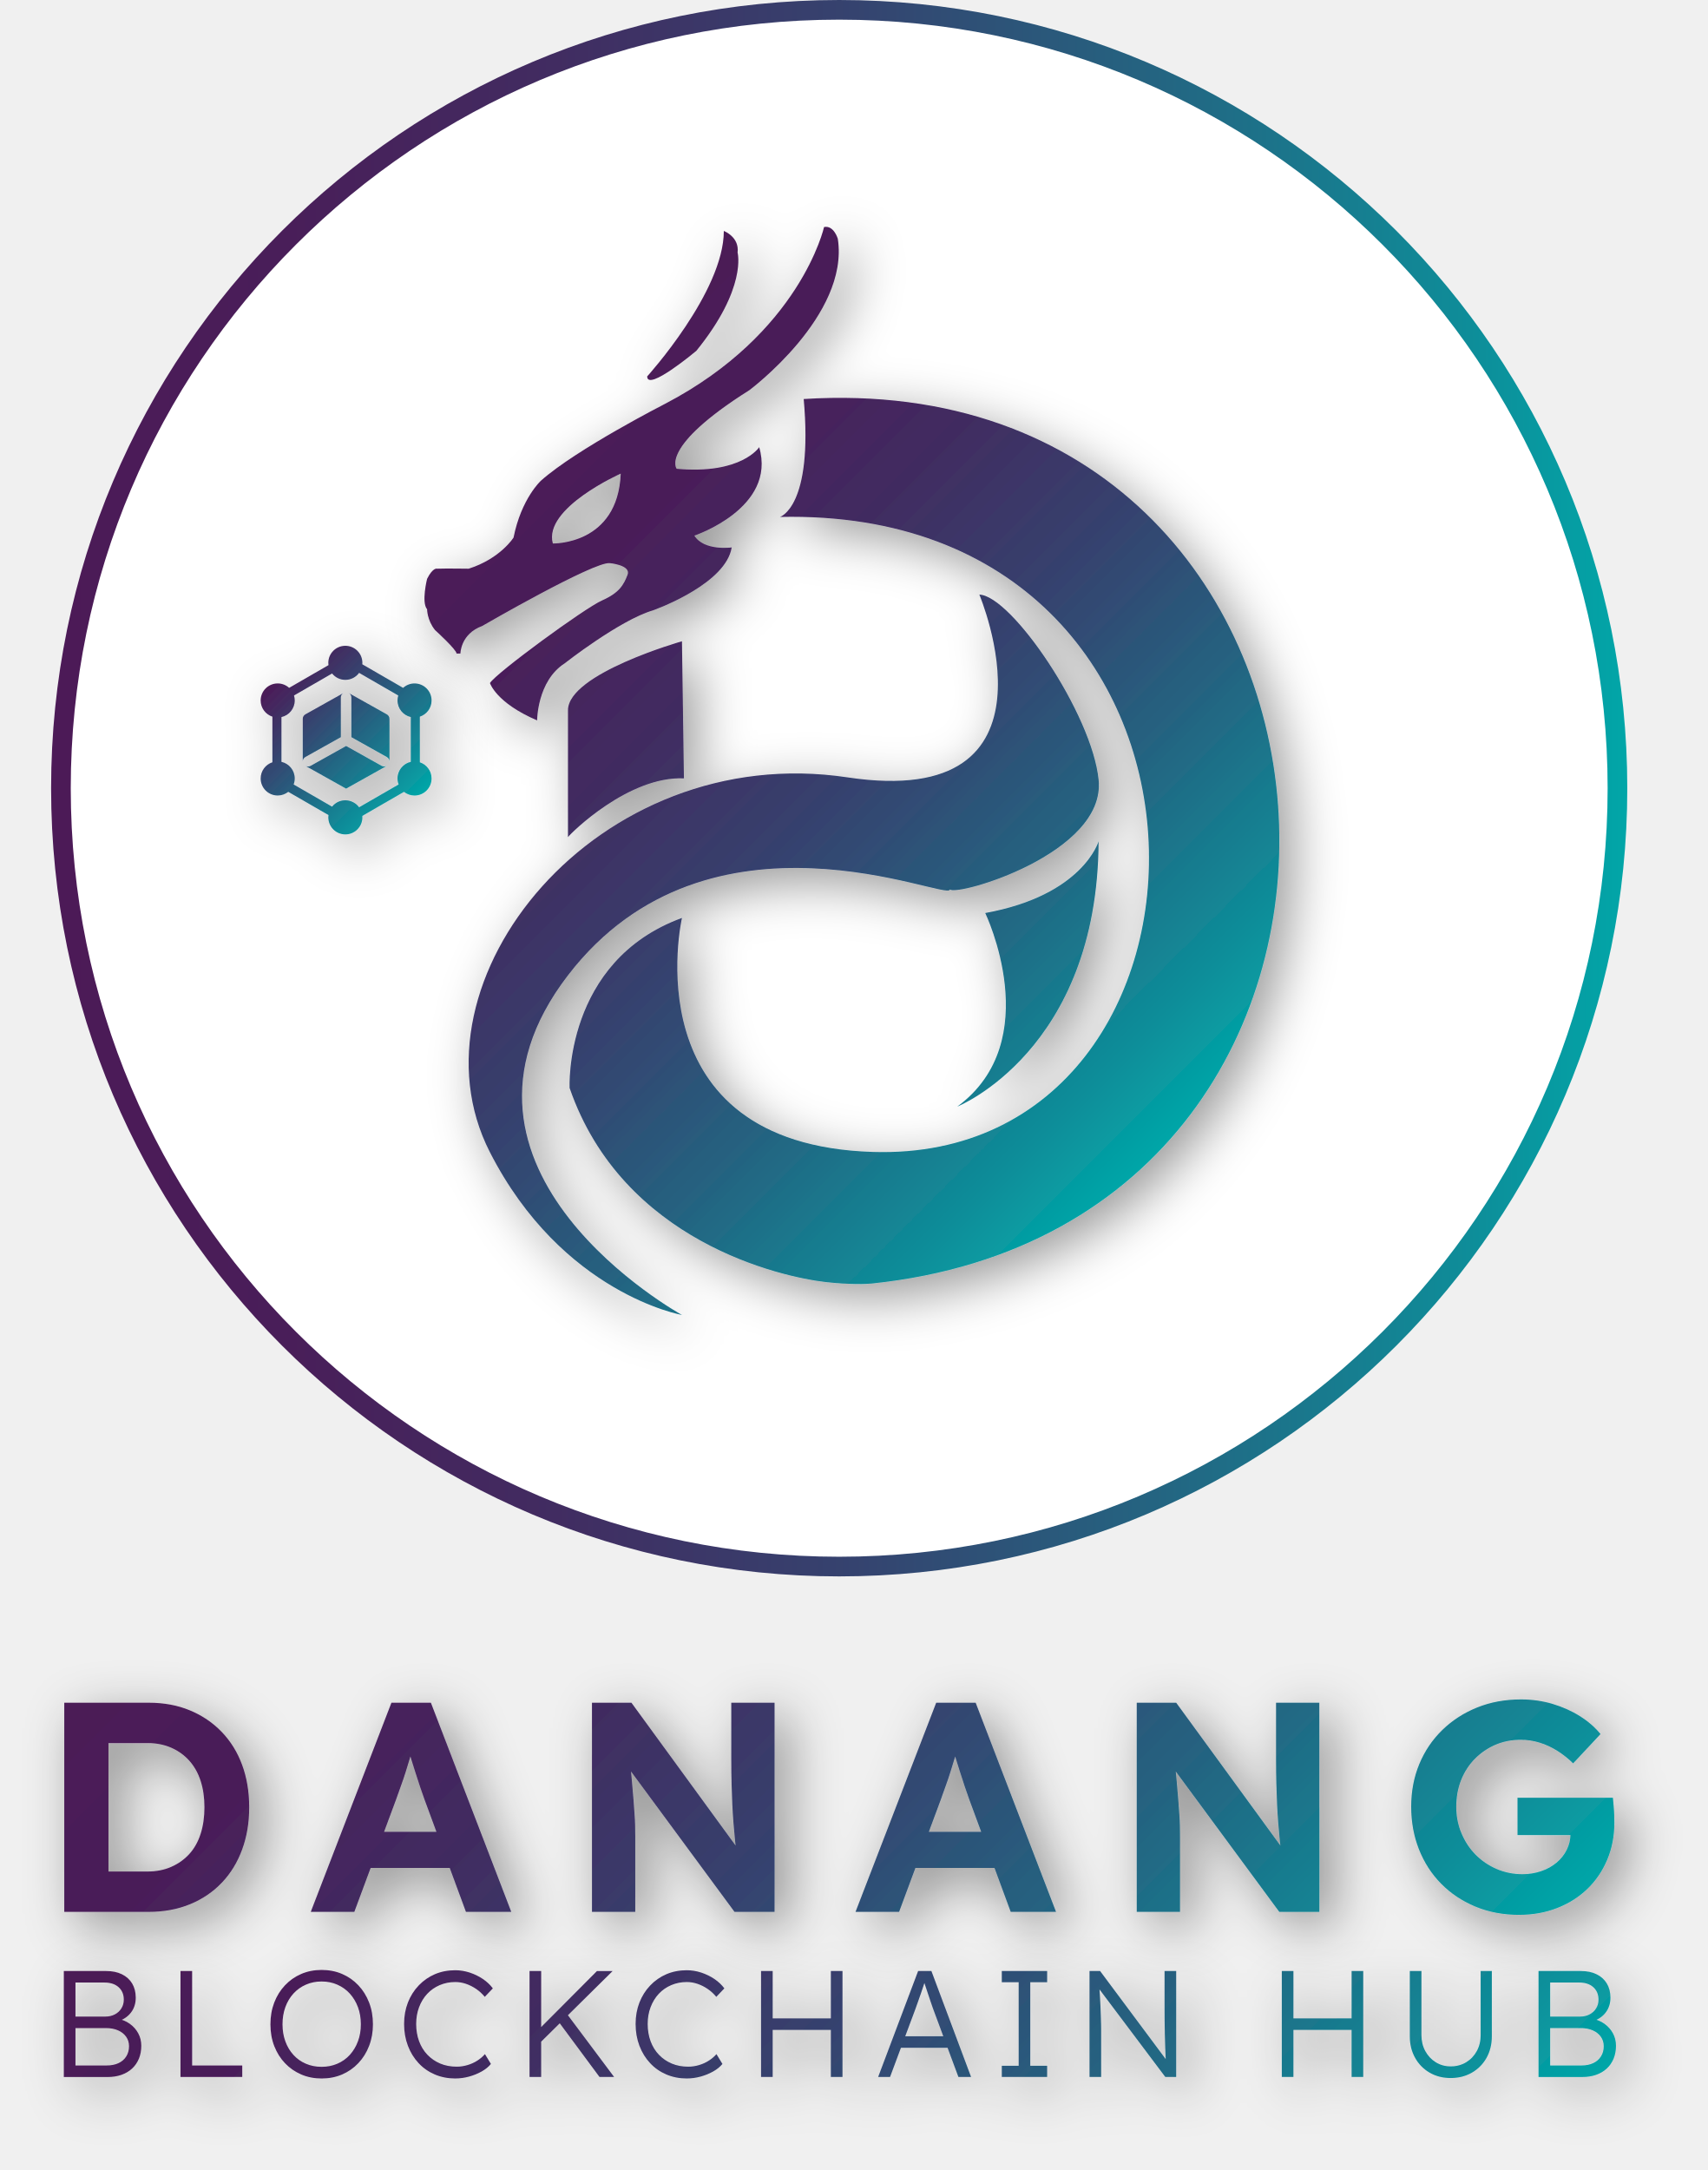
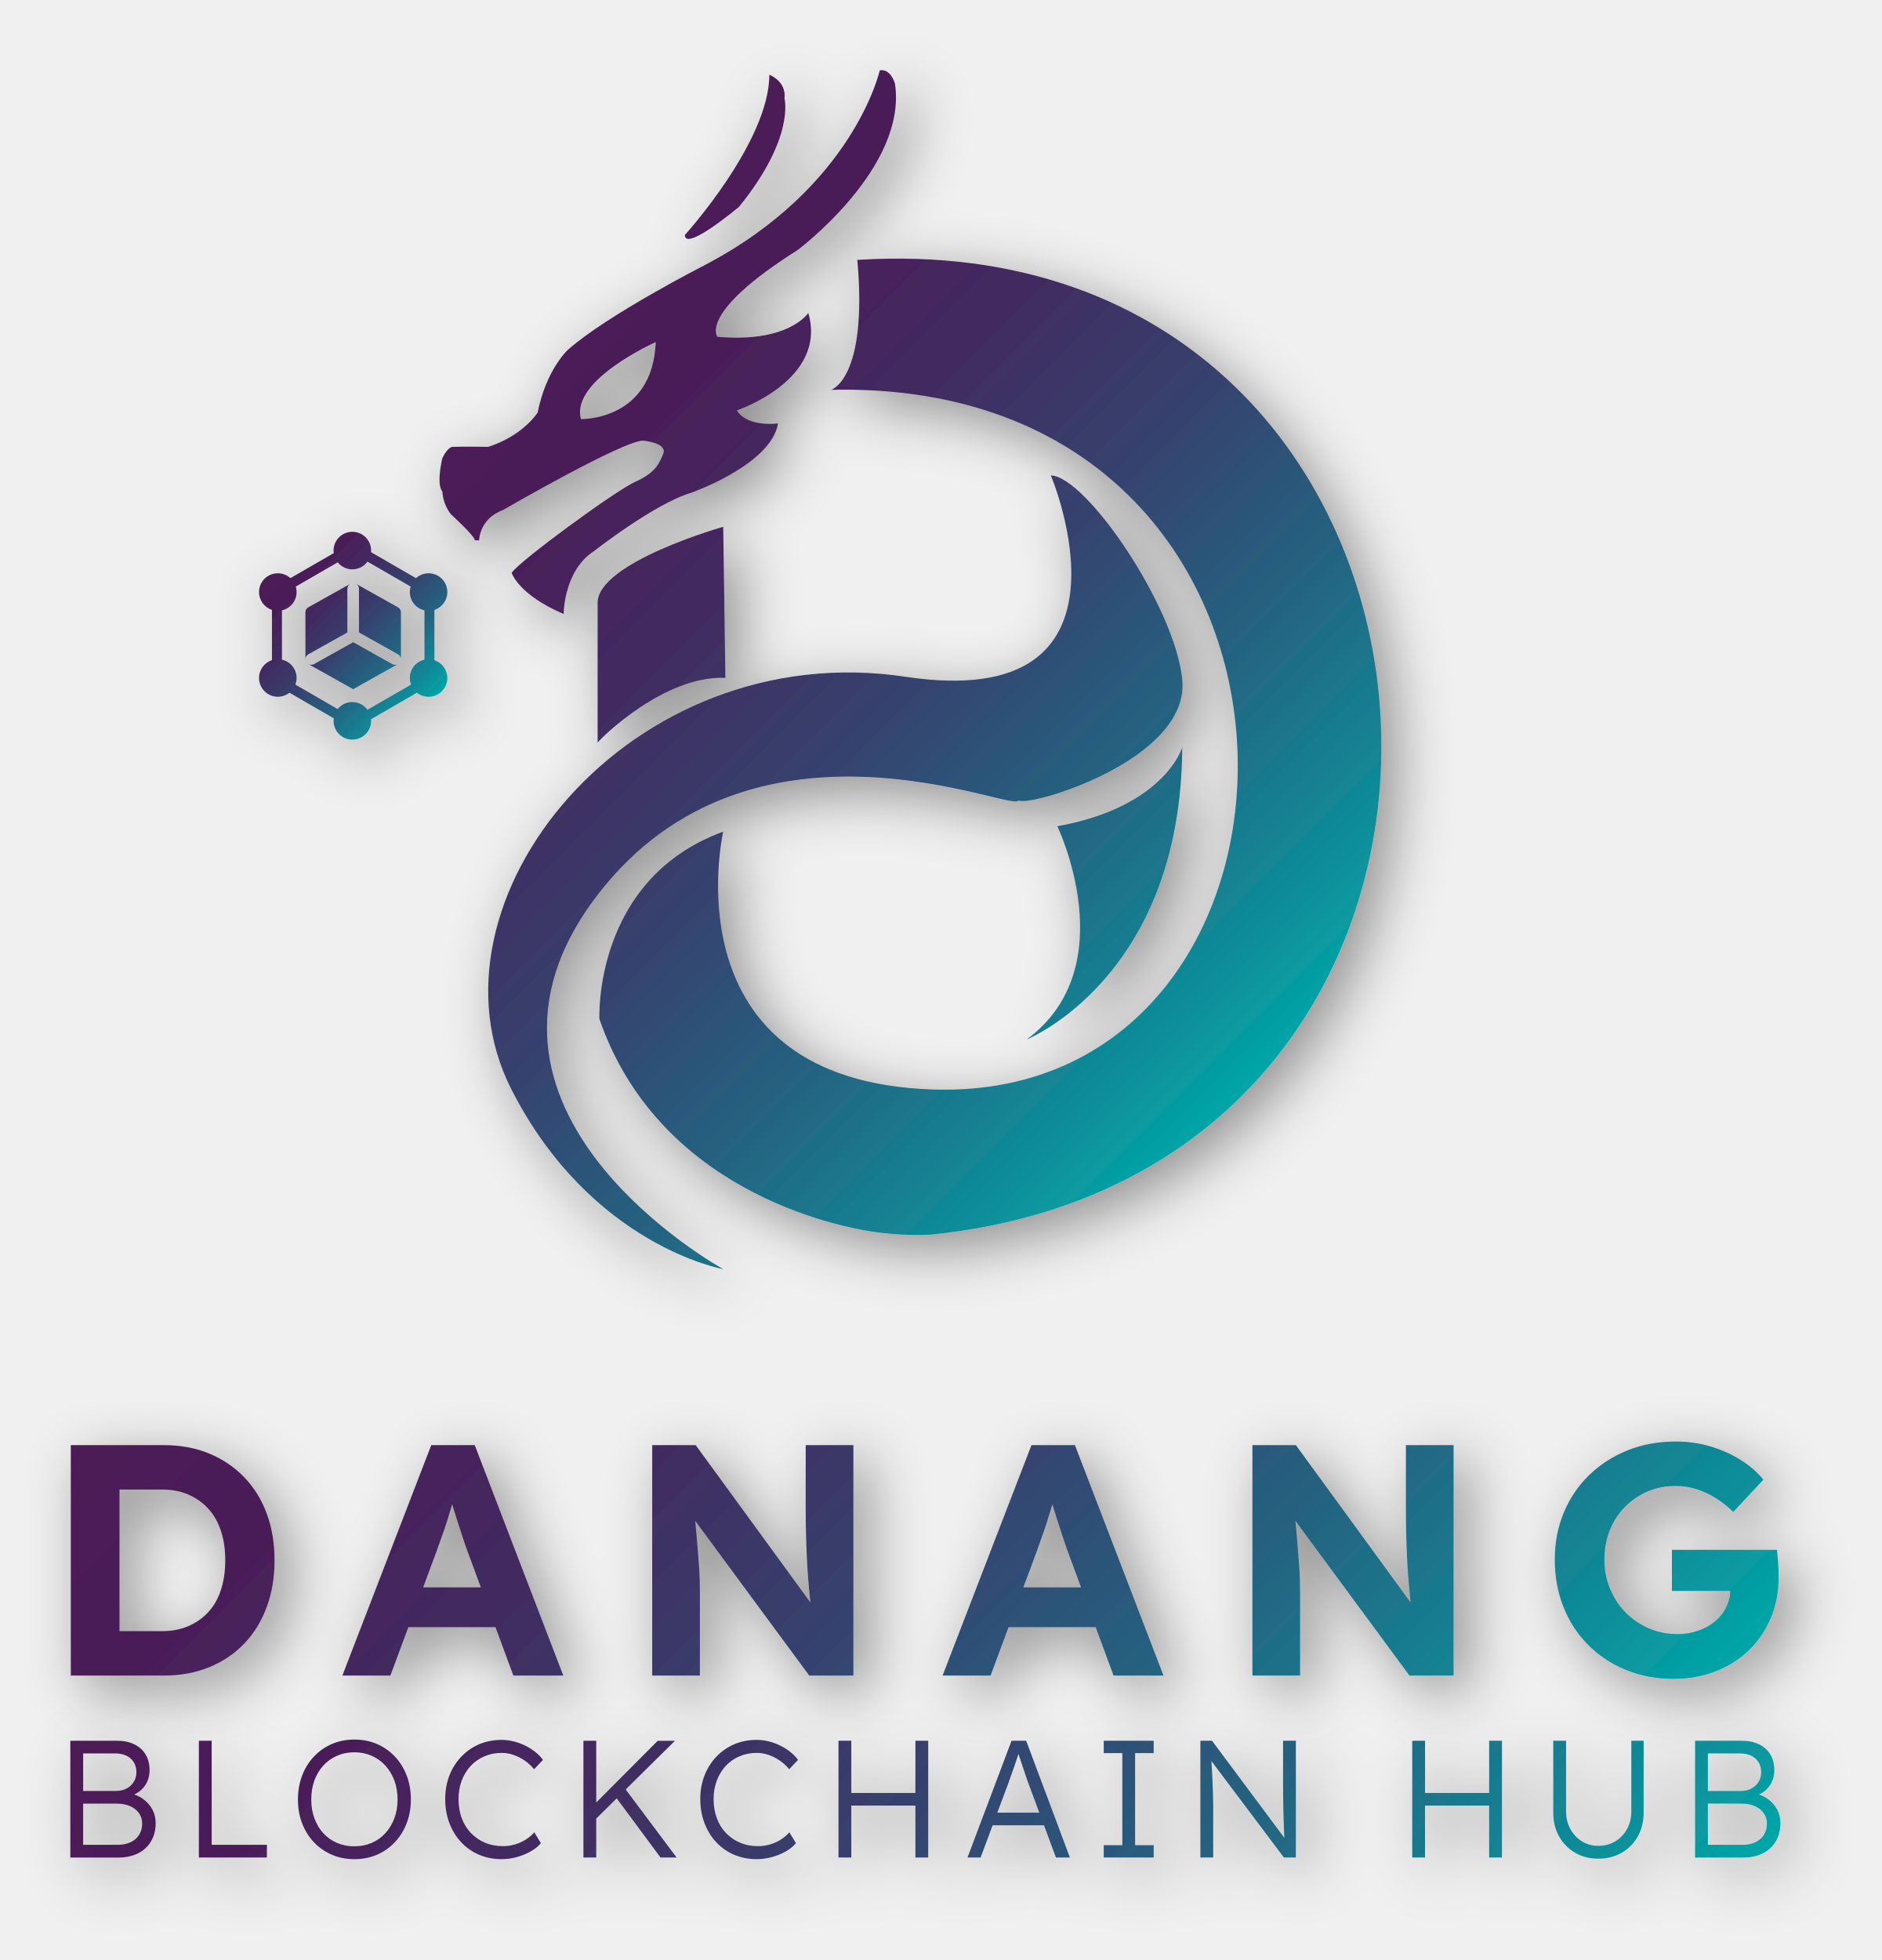
- <svg xmlns="http://www.w3.org/2000/svg" xmlns:xlink="http://www.w3.org/1999/xlink" id="Layer_2" data-name="Layer 2" viewBox="0 0 869 1104">
+ <svg xmlns="http://www.w3.org/2000/svg" xmlns:xlink="http://www.w3.org/1999/xlink" id="Layer_2" data-name="Layer 2" viewBox="0 0 869 905">
  <defs>
    <style>
      .cls-1 {
-         fill: url(#linear-gradient-2);
-         filter: url(#drop-shadow-1);
+         fill: url(#linear-gradient-3);
+         filter: url(#drop-shadow-3);
      }

      .cls-1, .cls-2, .cls-3, .cls-4 {
        stroke-width: 0px;
      }

-       .cls-5 {
-         fill: #fff;
-         stroke: url(#linear-gradient);
-         stroke-miterlimit: 10;
-         stroke-width: 10px;
-       }
- 
      .cls-2 {
-         fill: url(#linear-gradient-5);
-         filter: url(#drop-shadow-4);
+         fill: url(#linear-gradient-2);
+         filter: url(#drop-shadow-2);
      }

      .cls-3 {
-         fill: url(#linear-gradient-4);
-         filter: url(#drop-shadow-3);
+         fill: url(#linear-gradient);
+         filter: url(#drop-shadow-1);
      }

      .cls-4 {
-         fill: url(#linear-gradient-3);
-         filter: url(#drop-shadow-2);
+         fill: url(#linear-gradient-4);
+         filter: url(#drop-shadow-4);
      }
    </style>
-     <linearGradient id="linear-gradient" x1="26" y1="401" x2="828" y2="401" gradientUnits="userSpaceOnUse">
+     <linearGradient id="linear-gradient" x1="129.65" y1="259.75" x2="196.57" y2="326.67" gradientUnits="userSpaceOnUse">
      <stop offset="0" stop-color="#4c1a57" />
      <stop offset=".15" stop-color="#491e59" />
      <stop offset=".32" stop-color="#412c61" />
      <stop offset=".51" stop-color="#35436f" />
      <stop offset=".7" stop-color="#246481" />
      <stop offset=".9" stop-color="#0e8d99" />
-       <stop offset="1" stop-color="#01a6a8" />
-     </linearGradient>
-     <linearGradient id="linear-gradient-2" x1="142.65" y1="342.75" x2="209.57" y2="409.67" gradientUnits="userSpaceOnUse">
-       <stop offset="0" stop-color="#4c1a57" />
      <stop offset="1" stop-color="#01a6a8" />
    </linearGradient>
    <filter id="drop-shadow-1" filterUnits="userSpaceOnUse">
      <feOffset dx="7" dy="7" />
      <feGaussianBlur result="blur" stdDeviation="13" />
      <feFlood flood-color="#000" flood-opacity=".4" />
      <feComposite in2="blur" operator="in" />
      <feComposite in="SourceGraphic" />
    </filter>
-     <linearGradient id="linear-gradient-3" x1="236" y1="249.8" x2="580.84" y2="594.64" xlink:href="#linear-gradient" />
+     <linearGradient id="linear-gradient-2" x1="223" y1="166.8" x2="567.84" y2="511.64" xlink:href="#linear-gradient" />
    <filter id="drop-shadow-2" filterUnits="userSpaceOnUse">
      <feOffset dx="7" dy="7" />
      <feGaussianBlur result="blur-2" stdDeviation="13" />
      <feFlood flood-color="#000" flood-opacity=".4" />
      <feComposite in2="blur-2" operator="in" />
      <feComposite in="SourceGraphic" />
    </filter>
-     <linearGradient id="linear-gradient-4" x1="197.6" y1="701.37" x2="632.47" y2="1136.23" xlink:href="#linear-gradient" />
+     <linearGradient id="linear-gradient-3" x1="197.6" y1="502.37" x2="632.47" y2="937.23" xlink:href="#linear-gradient" />
    <filter id="drop-shadow-3" filterUnits="userSpaceOnUse">
      <feOffset dx="7" dy="7" />
      <feGaussianBlur result="blur-3" stdDeviation="13" />
      <feFlood flood-color="#000" flood-opacity=".4" />
      <feComposite in2="blur-3" operator="in" />
      <feComposite in="SourceGraphic" />
    </filter>
-     <linearGradient id="linear-gradient-5" x1="213.83" y1="821.42" x2="631.18" y2="1238.77" xlink:href="#linear-gradient" />
+     <linearGradient id="linear-gradient-4" x1="213.83" y1="622.42" x2="631.18" y2="1039.77" xlink:href="#linear-gradient" />
    <filter id="drop-shadow-4" filterUnits="userSpaceOnUse">
      <feOffset dx="7" dy="7" />
      <feGaussianBlur result="blur-4" stdDeviation="13" />
      <feFlood flood-color="#000" flood-opacity=".4" />
      <feComposite in2="blur-4" operator="in" />
      <feComposite in="SourceGraphic" />
    </filter>
  </defs>
  <g id="Layer_1-2" data-name="Layer 1">
-     <circle class="cls-5" cx="427" cy="401" r="396" />
-     <path class="cls-1" d="m213.63,387.81v-23.2c3.47-1.13,5.97-4.39,5.97-8.24,0-4.79-3.88-8.67-8.67-8.67-2.24,0-4.28.86-5.82,2.25l-20.76-11.99c.02-.25.04-.49.04-.74,0-4.79-3.88-8.67-8.67-8.67s-8.67,3.88-8.67,8.67c0,.4.04.79.09,1.17l-20.02,11.56c-1.54-1.4-3.58-2.25-5.82-2.25-4.79,0-8.67,3.88-8.67,8.67,0,3.85,2.51,7.1,5.97,8.24v23.2c-3.47,1.13-5.97,4.39-5.97,8.24,0,4.79,3.88,8.67,8.67,8.67,2.03,0,3.9-.7,5.37-1.87l20.47,11.82c-.05.38-.09.77-.09,1.17,0,4.79,3.88,8.67,8.67,8.67s8.67-3.88,8.67-8.67c0-.25-.02-.5-.04-.74l21.2-12.24c1.48,1.17,3.34,1.87,5.37,1.87,4.79,0,8.67-3.88,8.67-8.67,0-3.85-2.51-7.1-5.97-8.24Zm-4.61-.22c-3.87.87-6.76,4.32-6.76,8.45,0,1.08.21,2.11.57,3.06l-20.11,11.61c-1.58-2.15-4.12-3.56-6.99-3.56s-5.17,1.27-6.76,3.24l-19.56-11.29c.36-.95.57-1.98.57-3.06,0-4.13-2.89-7.58-6.76-8.45v-22.77c3.87-.87,6.76-4.32,6.76-8.45,0-.88-.13-1.73-.38-2.53l19.37-11.19c1.59,1.97,4.02,3.24,6.76,3.24,2.87,0,5.42-1.4,6.99-3.56l19.92,11.5c-.24.8-.38,1.65-.38,2.53,0,4.13,2.89,7.58,6.76,8.45v22.77Zm-12.19,2.03l-20.72,11.6-20.72-11.6c.83.46,1.85.46,2.67,0l18.05-10.1,18.05,10.1c.83.46,1.85.46,2.67,0Zm1.34-23.95v21.71c0-.93-.51-1.78-1.34-2.25l-18.05-10.1v-20.21c0-.93-.51-1.78-1.34-2.25l19.38,10.85c.83.46,1.34,1.32,1.34,2.25Zm-24.73,9.36l-18.05,10.1c-.83.46-1.34,1.32-1.34,2.25v-21.71c0-.93.51-1.78,1.34-2.25l19.38-10.85c-.83.46-1.34,1.32-1.34,2.25v20.21Z" />
-     <path class="cls-4" d="m329.3,191.5s39-43,39-74c0,0,8,3,7,11,0,0,5,18-21,50,0,0-25,21-25,13Zm-40.3,234.4v.1c-.08.05-.06,0,0-.1Zm-43.7-107.4s57-33,65-32c0,0,11,1,9,6s-4,9-13,13-54,37-57,42c0,0,3,10,24,19,0,0,0-20,14-29,0,0,28-22,45-27,0,0,32.52-11.43,39.06-28.51.44-1.14.76-2.3.94-3.49,0,0-14,2-19-6,0,0,42-14,33-45,0,0-9,14-42,11,0,0-9-11,37-40,0,0,51-38,45-77,0,0-2-7-7-6,0,0-12,54-81,90,0,0-45,23-63,39,0,0-10,9-14,29,0,0-6.65,10.67-22.82,15.83,0,0-11.93-.17-16.05,0,0,0-2.12-.83-5.12,5.17,0,0-3,11.93,0,15.46,0,0,0,5.54,4,10.54,0,0,11,10,11,12h1.96s.04-10,11.04-14Zm70.55-77.55c-1.45,36.45-34.55,35.55-34.55,35.55-5-18,34.55-35.55,34.55-35.55Zm127.72,412.05c-2.28.24-11.17.66-23.56-.77-22.58-2.59-103.17-20.5-130.19-98.73,0,0-3.02-64.51,57.18-86.5,0,0-26.46,115.28,97.24,119.06,192.06,5.87,197.1-328.63-47.4-323.06,0,0,17.03-5,12.1-60,300.48-18.77,331.54,419.14,34.64,450Zm-96.57-326.76l1,69.76c-28.17-1.28-57.73,28.01-59,29.9v-64.56c0-18.65,58-35.1,58-35.1Zm0,342.76s-60.98-10.73-97.79-82.94c-44.28-86.83,54.49-209.74,182.1-190.56,113.55,17.07,67-93,67-93,16.3.5,57.39,60.66,60.7,94.33,3.67,37.34-71.91,59.3-75.7,55.67-.02,6.72-122.33-49.95-194.3,43.67-76.18,99.09,58,172.83,58,172.83Zm154.3-204.5c49.8-9,57.7-36.5,57.7-36.5-.5,106.5-71.92,135-71.92,135,45.58-33.5,14.22-98.5,14.22-98.5Z" />
-     <path class="cls-3" d="m32.7,972.67v-106.4h43c7.69,0,14.66,1.29,20.9,3.88,6.24,2.58,11.64,6.23,16.18,10.94,4.54,4.71,8.02,10.31,10.41,16.8,2.4,6.49,3.6,13.68,3.6,21.58s-1.2,14.97-3.6,21.51c-2.4,6.54-5.84,12.16-10.34,16.87s-9.89,8.36-16.18,10.94c-6.29,2.58-13.29,3.88-20.98,3.88h-43Zm22.48-16.57l-2.4-3.95h22.18c4.5,0,8.54-.78,12.14-2.36,3.6-1.57,6.67-3.75,9.21-6.54,2.55-2.79,4.47-6.21,5.77-10.26,1.3-4.05,1.95-8.56,1.95-13.53s-.65-9.45-1.95-13.45c-1.3-4-3.22-7.42-5.77-10.26-2.55-2.84-5.62-5.04-9.21-6.61-3.6-1.57-7.64-2.36-12.14-2.36h-22.62l2.85-3.65v72.96Zm102.94,16.57l41.05-106.4h20.08l40.9,106.4h-23.07l-21.13-57.3c-.6-1.62-1.33-3.7-2.17-6.23-.85-2.53-1.72-5.22-2.62-8.06-.9-2.84-1.75-5.55-2.55-8.13-.8-2.58-1.4-4.74-1.8-6.46l4.05-.15c-.6,2.33-1.27,4.74-2.02,7.22-.75,2.48-1.52,5.02-2.32,7.6-.8,2.58-1.65,5.09-2.55,7.52-.9,2.43-1.75,4.81-2.55,7.14l-21.13,56.85h-22.18Zm19.03-22.34l7.34-18.39h48.1l7.49,18.39h-62.93Zm124.06,22.34v-106.4h20.08l57.99,79.5h-4.2c-.4-3.14-.75-6.21-1.05-9.2-.3-2.99-.58-6.03-.82-9.12-.25-3.09-.45-6.28-.6-9.58-.15-3.29-.28-6.79-.37-10.49-.1-3.7-.15-7.73-.15-12.08v-29.03h22.03v106.4h-20.38l-59.18-80.26,5.69.15c.5,5.27.92,9.75,1.27,13.45.35,3.7.62,6.92.82,9.65.2,2.74.37,5.12.52,7.14.15,2.03.25,3.95.3,5.78.05,1.82.07,3.75.07,5.78v38.3h-22.03Zm134.1,0l41.05-106.4h20.08l40.9,106.4h-23.07l-21.13-57.3c-.6-1.62-1.33-3.7-2.17-6.23-.85-2.53-1.72-5.22-2.62-8.06-.9-2.84-1.75-5.55-2.55-8.13-.8-2.58-1.4-4.74-1.8-6.46l4.05-.15c-.6,2.33-1.27,4.74-2.02,7.22-.75,2.48-1.52,5.02-2.32,7.6-.8,2.58-1.65,5.09-2.55,7.52-.9,2.43-1.75,4.81-2.55,7.14l-21.13,56.85h-22.18Zm19.03-22.34l7.34-18.39h48.1l7.49,18.39h-62.93Zm124.06,22.34v-106.4h20.08l57.99,79.5h-4.2c-.4-3.14-.75-6.21-1.05-9.2-.3-2.99-.58-6.03-.82-9.12-.25-3.09-.45-6.28-.6-9.58-.15-3.29-.28-6.79-.37-10.49-.1-3.7-.15-7.73-.15-12.08v-29.03h22.03v106.4h-20.38l-59.18-80.26,5.69.15c.5,5.27.92,9.75,1.27,13.45.35,3.7.62,6.92.82,9.65.2,2.74.37,5.12.52,7.14.15,2.03.25,3.95.3,5.78.05,1.82.07,3.75.07,5.78v38.3h-22.03Zm194.63,1.52c-8.09,0-15.51-1.39-22.25-4.18-6.74-2.79-12.56-6.66-17.46-11.63-4.9-4.96-8.67-10.79-11.31-17.48-2.65-6.69-3.97-13.93-3.97-21.74s1.37-15.02,4.12-21.66c2.75-6.64,6.64-12.41,11.69-17.33,5.04-4.91,10.96-8.74,17.76-11.48,6.79-2.74,14.23-4.1,22.33-4.1,5.59,0,10.94.76,16.03,2.28,5.09,1.52,9.74,3.6,13.93,6.23,4.2,2.64,7.69,5.68,10.49,9.12l-13.93,14.9c-2.6-2.53-5.32-4.69-8.17-6.46-2.85-1.77-5.82-3.14-8.92-4.1-3.1-.96-6.29-1.44-9.59-1.44-4.7,0-9.02.86-12.96,2.58-3.95,1.72-7.42,4.1-10.41,7.14-3,3.04-5.32,6.64-6.97,10.79-1.65,4.16-2.47,8.66-2.47,13.53s.87,9.25,2.62,13.45c1.75,4.21,4.14,7.85,7.19,10.94,3.05,3.09,6.62,5.52,10.71,7.3,4.09,1.77,8.49,2.66,13.19,2.66,3.3,0,6.44-.51,9.44-1.52,3-1.01,5.62-2.46,7.87-4.33,2.25-1.87,3.99-4.08,5.24-6.61,1.25-2.53,1.87-5.22,1.87-8.06v-3.65l3,4.26h-29.97v-19h48.55c.1,1.12.22,2.48.37,4.1.15,1.62.25,3.22.3,4.79.05,1.57.07,2.81.07,3.72,0,6.89-1.22,13.22-3.67,19-2.45,5.78-5.84,10.74-10.19,14.9-4.35,4.16-9.47,7.37-15.36,9.65-5.9,2.28-12.29,3.42-19.18,3.42Z" />
-     <path class="cls-2" d="m32.48,1056.67v-53.9h21.56c3.09,0,5.76.55,8.01,1.66,2.25,1.1,3.98,2.67,5.2,4.7,1.21,2.03,1.82,4.43,1.82,7.2,0,2.98-.83,5.53-2.5,7.66-1.67,2.13-3.95,3.61-6.83,4.43l-.15-1.46c2.48.46,4.63,1.35,6.45,2.66,1.82,1.31,3.25,2.91,4.29,4.81,1.04,1.9,1.56,4.03,1.56,6.39s-.41,4.59-1.21,6.54c-.81,1.95-1.96,3.62-3.45,5.01-1.49,1.39-3.29,2.45-5.39,3.2-2.1.74-4.44,1.12-7.02,1.12h-22.32Zm5.92-30.72h15.18c1.82,0,3.44-.37,4.86-1.12,1.42-.74,2.53-1.77,3.34-3.08.81-1.31,1.21-2.78,1.21-4.43,0-2.62-.87-4.72-2.62-6.31-1.75-1.59-4.19-2.39-7.32-2.39h-14.65v17.33Zm0,24.87h15.94c2.28,0,4.26-.4,5.96-1.19,1.69-.79,3.01-1.94,3.95-3.43.94-1.49,1.4-3.21,1.4-5.16,0-1.85-.49-3.46-1.48-4.85-.99-1.39-2.35-2.46-4.1-3.23-1.75-.77-3.78-1.16-6.11-1.16h-15.56v19.02Zm53.44,5.85v-53.9h5.92v48.05h25.5v5.85h-31.42Zm71.8.77c-3.75,0-7.2-.68-10.36-2.04-3.16-1.36-5.92-3.27-8.27-5.74s-4.17-5.38-5.47-8.74-1.94-7.05-1.94-11.05.65-7.69,1.94-11.05c1.29-3.36,3.11-6.29,5.47-8.78,2.35-2.49,5.11-4.42,8.27-5.78,3.16-1.36,6.62-2.04,10.36-2.04s7.27.68,10.44,2.04c3.16,1.36,5.92,3.29,8.27,5.78,2.35,2.49,4.17,5.42,5.47,8.78,1.29,3.36,1.94,7.05,1.94,11.05s-.65,7.61-1.94,10.97c-1.29,3.36-3.11,6.29-5.47,8.78-2.35,2.49-5.11,4.42-8.27,5.78-3.16,1.36-6.64,2.04-10.44,2.04Zm0-5.93c2.88,0,5.55-.53,8.01-1.58,2.45-1.05,4.57-2.55,6.34-4.5,1.77-1.95,3.15-4.25,4.14-6.89.99-2.64,1.48-5.53,1.48-8.66s-.49-6.09-1.48-8.74c-.99-2.64-2.37-4.94-4.14-6.89-1.77-1.95-3.88-3.46-6.34-4.54-2.45-1.08-5.12-1.62-8.01-1.62s-5.55.54-8.01,1.62c-2.46,1.08-4.57,2.59-6.34,4.54-1.77,1.95-3.14,4.25-4.1,6.89-.96,2.64-1.44,5.56-1.44,8.74s.48,6.02,1.44,8.66c.96,2.64,2.33,4.94,4.1,6.89,1.77,1.95,3.88,3.45,6.34,4.5,2.45,1.05,5.12,1.58,8.01,1.58Zm68.08,5.93c-3.8,0-7.29-.68-10.47-2.04-3.19-1.36-5.95-3.28-8.27-5.78-2.33-2.49-4.14-5.43-5.43-8.82-1.29-3.39-1.94-7.08-1.94-11.09s.65-7.58,1.94-10.9c1.29-3.31,3.12-6.21,5.5-8.7,2.38-2.49,5.14-4.4,8.27-5.74,3.14-1.33,6.58-2,10.32-2,2.48,0,4.93.4,7.36,1.19,2.43.8,4.67,1.89,6.72,3.27,2.05,1.39,3.73,2.98,5.05,4.77l-4.1,4.31c-1.27-1.54-2.72-2.87-4.36-4-1.65-1.13-3.38-2-5.2-2.62-1.82-.62-3.64-.92-5.46-.92-2.83,0-5.48.53-7.93,1.58-2.46,1.05-4.57,2.53-6.34,4.43-1.77,1.9-3.15,4.16-4.14,6.78-.99,2.62-1.48,5.47-1.48,8.55s.49,6.11,1.48,8.78c.99,2.67,2.4,4.97,4.25,6.89,1.85,1.92,4.02,3.41,6.53,4.47,2.5,1.05,5.3,1.58,8.39,1.58,1.82,0,3.64-.27,5.46-.81,1.82-.54,3.49-1.29,5.01-2.27,1.52-.97,2.81-2.08,3.87-3.31l3.04,5c-1.16,1.44-2.72,2.71-4.67,3.81-1.95,1.1-4.09,1.98-6.41,2.62-2.33.64-4.66.96-6.98.96Zm37.72-.77v-53.9h5.92v53.9h-5.92Zm4.48-16.55l-.23-7.16,30.06-30.18h7.97l-37.8,37.35Zm31.12,16.55l-21.33-28.8,4.33-3.85,24.44,32.65h-7.44Zm44.48.77c-3.8,0-7.29-.68-10.47-2.04-3.19-1.36-5.95-3.28-8.27-5.78-2.33-2.49-4.14-5.43-5.43-8.82-1.29-3.39-1.94-7.08-1.94-11.09s.65-7.58,1.94-10.9c1.29-3.31,3.12-6.21,5.5-8.7,2.38-2.49,5.14-4.4,8.27-5.74,3.14-1.33,6.58-2,10.32-2,2.48,0,4.93.4,7.36,1.19,2.43.8,4.67,1.89,6.72,3.27,2.05,1.39,3.73,2.98,5.05,4.77l-4.1,4.31c-1.27-1.54-2.72-2.87-4.36-4-1.65-1.13-3.38-2-5.2-2.62-1.82-.62-3.64-.92-5.46-.92-2.83,0-5.48.53-7.93,1.58-2.46,1.05-4.57,2.53-6.34,4.43-1.77,1.9-3.15,4.16-4.14,6.78-.99,2.62-1.48,5.47-1.48,8.55s.49,6.11,1.48,8.78c.99,2.67,2.4,4.97,4.25,6.89,1.85,1.92,4.02,3.41,6.53,4.47,2.5,1.05,5.3,1.58,8.39,1.58,1.82,0,3.64-.27,5.46-.81,1.82-.54,3.49-1.29,5.01-2.27,1.52-.97,2.81-2.08,3.87-3.31l3.04,5c-1.16,1.44-2.72,2.71-4.67,3.81-1.95,1.1-4.09,1.98-6.41,2.62-2.33.64-4.66.96-6.98.96Zm37.72-.77v-53.9h5.92v53.9h-5.92Zm2.88-23.95v-5.85h35.14v5.85h-35.14Zm32.64,23.95v-53.9h5.92v53.9h-5.92Zm24.06,0l20.34-53.9h6.76l20.19,53.9h-6.45l-12.98-34.96c-.35-.97-.75-2.12-1.18-3.43-.43-1.31-.89-2.67-1.37-4.08-.48-1.41-.94-2.78-1.37-4.12-.43-1.33-.82-2.51-1.18-3.54h1.52c-.41,1.28-.82,2.58-1.25,3.89-.43,1.31-.87,2.62-1.33,3.93-.46,1.31-.91,2.61-1.37,3.89-.46,1.28-.91,2.57-1.37,3.85l-12.9,34.57h-6.07Zm8.65-14.86l2.2-5.85h25.12l2.43,5.85h-29.75Zm54.27,14.86v-5.7h8.58v-42.5h-8.58v-5.7h23.07v5.7h-8.58v42.5h8.58v5.7h-23.07Zm44.63,0v-53.9h5.39l34.76,46.66-1.06,1.39c-.15-.82-.27-2.05-.34-3.7-.08-1.64-.15-3.5-.23-5.58s-.14-4.25-.19-6.51c-.05-2.26-.09-4.47-.11-6.62-.03-2.16-.04-4.11-.04-5.85v-19.79h5.92v53.9h-5.54l-34.61-46.05.91-1.62c.15,2.05.29,4.08.42,6.08.13,2,.23,3.93.3,5.78.08,1.85.14,3.54.19,5.08.05,1.54.09,2.85.11,3.93.02,1.08.04,1.85.04,2.31v24.49h-5.92Zm97.84,0v-53.9h5.92v53.9h-5.92Zm2.88-23.95v-5.85h35.14v5.85h-35.14Zm32.64,23.95v-53.9h5.92v53.9h-5.92Zm50.4.54c-4,0-7.57-.91-10.7-2.73-3.14-1.82-5.6-4.34-7.4-7.55-1.8-3.21-2.69-6.84-2.69-10.9v-33.26h5.92v32.57c0,3.03.66,5.75,1.97,8.16,1.32,2.41,3.1,4.31,5.35,5.7,2.25,1.39,4.77,2.08,7.55,2.08,2.93,0,5.55-.69,7.86-2.08,2.3-1.39,4.11-3.29,5.43-5.7,1.32-2.41,1.97-5.13,1.97-8.16v-32.57h5.69v33.26c0,4.06-.9,7.69-2.69,10.9-1.8,3.21-4.28,5.72-7.44,7.55-3.16,1.82-6.77,2.73-10.82,2.73Zm44.71-.54v-53.9h21.56c3.09,0,5.76.55,8.01,1.66,2.25,1.1,3.98,2.67,5.2,4.7,1.21,2.03,1.82,4.43,1.82,7.2,0,2.98-.83,5.53-2.5,7.66-1.67,2.13-3.95,3.61-6.83,4.43l-.15-1.46c2.48.46,4.63,1.35,6.45,2.66,1.82,1.31,3.25,2.91,4.29,4.81,1.04,1.9,1.56,4.03,1.56,6.39s-.41,4.59-1.21,6.54c-.81,1.95-1.96,3.62-3.45,5.01-1.49,1.39-3.29,2.45-5.39,3.2-2.1.74-4.44,1.12-7.02,1.12h-22.32Zm5.92-30.72h15.18c1.82,0,3.44-.37,4.86-1.12,1.42-.74,2.53-1.77,3.34-3.08.81-1.31,1.21-2.78,1.21-4.43,0-2.62-.87-4.72-2.62-6.31-1.75-1.59-4.19-2.39-7.32-2.39h-14.65v17.33Zm0,24.87h15.94c2.28,0,4.26-.4,5.96-1.19,1.69-.79,3.01-1.94,3.95-3.43.94-1.49,1.4-3.21,1.4-5.16,0-1.85-.49-3.46-1.48-4.85-.99-1.39-2.35-2.46-4.1-3.23-1.75-.77-3.78-1.16-6.11-1.16h-15.56v19.02Z" />
+     <path class="cls-3" d="m200.63,304.81v-23.2c3.47-1.13,5.97-4.39,5.97-8.24,0-4.79-3.88-8.67-8.67-8.67-2.24,0-4.28.86-5.82,2.25l-20.76-11.99c.02-.25.04-.49.04-.74,0-4.79-3.88-8.67-8.67-8.67s-8.67,3.88-8.67,8.67c0,.4.04.79.09,1.17l-20.02,11.56c-1.54-1.4-3.58-2.25-5.82-2.25-4.79,0-8.67,3.88-8.67,8.67,0,3.85,2.51,7.1,5.97,8.24v23.2c-3.47,1.13-5.97,4.39-5.97,8.24,0,4.79,3.88,8.67,8.67,8.67,2.03,0,3.9-.7,5.37-1.87l20.47,11.82c-.05.38-.09.77-.09,1.17,0,4.79,3.88,8.67,8.67,8.67s8.67-3.88,8.67-8.67c0-.25-.02-.5-.04-.74l21.2-12.24c1.48,1.17,3.34,1.87,5.37,1.87,4.79,0,8.67-3.88,8.67-8.67,0-3.85-2.51-7.1-5.97-8.24Zm-4.61-.22c-3.87.87-6.76,4.32-6.76,8.45,0,1.08.21,2.11.57,3.06l-20.11,11.61c-1.58-2.15-4.12-3.56-6.99-3.56s-5.17,1.27-6.76,3.24l-19.56-11.29c.36-.95.57-1.98.57-3.06,0-4.13-2.89-7.58-6.76-8.45v-22.77c3.87-.87,6.76-4.32,6.76-8.45,0-.88-.13-1.73-.38-2.53l19.37-11.19c1.59,1.97,4.02,3.24,6.76,3.24,2.87,0,5.42-1.4,6.99-3.56l19.92,11.5c-.24.8-.38,1.65-.38,2.53,0,4.13,2.89,7.58,6.76,8.45v22.77Zm-12.19,2.03l-20.72,11.6-20.72-11.6c.83.46,1.85.46,2.67,0l18.05-10.1,18.05,10.1c.83.46,1.85.46,2.67,0Zm1.34-23.95v21.71c0-.93-.51-1.78-1.34-2.25l-18.05-10.1v-20.21c0-.93-.51-1.78-1.34-2.25l19.38,10.85c.83.46,1.34,1.32,1.34,2.25Zm-24.73,9.36l-18.05,10.1c-.83.46-1.34,1.32-1.34,2.25v-21.71c0-.93.51-1.78,1.34-2.25l19.38-10.85c-.83.46-1.34,1.32-1.34,2.25v20.21Z" />
+     <path class="cls-2" d="m316.3,108.5s39-43,39-74c0,0,8,3,7,11,0,0,5,18-21,50,0,0-25,21-25,13Zm-40.3,234.4v.1c-.08.05-.06,0,0-.1Zm-43.7-107.4s57-33,65-32c0,0,11,1,9,6s-4,9-13,13-54,37-57,42c0,0,3,10,24,19,0,0,0-20,14-29,0,0,28-22,45-27,0,0,32.52-11.43,39.06-28.51.44-1.14.76-2.3.94-3.49,0,0-14,2-19-6,0,0,42-14,33-45,0,0-9,14-42,11,0,0-9-11,37-40,0,0,51-38,45-77,0,0-2-7-7-6,0,0-12,54-81,90,0,0-45,23-63,39,0,0-10,9-14,29,0,0-6.65,10.67-22.82,15.83,0,0-11.93-.17-16.05,0,0,0-2.12-.83-5.12,5.17,0,0-3,11.93,0,15.46,0,0,0,5.54,4,10.54,0,0,11,10,11,12h1.96s.04-10,11.04-14Zm70.55-77.55c-1.45,36.45-34.55,35.55-34.55,35.55-5-18,34.55-35.55,34.55-35.55Zm127.72,412.05c-2.28.24-11.17.66-23.56-.77-22.58-2.59-103.17-20.5-130.19-98.73,0,0-3.02-64.51,57.18-86.5,0,0-26.46,115.28,97.24,119.06,192.06,5.87,197.1-328.63-47.4-323.06,0,0,17.03-5,12.1-60,300.48-18.77,331.54,419.14,34.64,450Zm-96.57-326.76l1,69.76c-28.17-1.28-57.73,28.01-59,29.9v-64.56c0-18.65,58-35.1,58-35.1Zm0,342.76s-60.98-10.73-97.79-82.94c-44.28-86.83,54.49-209.74,182.1-190.56,113.55,17.07,67-93,67-93,16.3.5,57.39,60.66,60.7,94.33,3.67,37.34-71.91,59.3-75.7,55.67-.02,6.72-122.33-49.95-194.3,43.67-76.18,99.09,58,172.83,58,172.83Zm154.3-204.5c49.8-9,57.7-36.5,57.7-36.5-.5,106.5-71.92,135-71.92,135,45.58-33.5,14.22-98.5,14.22-98.5Z" />
+     <path class="cls-1" d="m32.7,773.67v-106.4h43c7.69,0,14.66,1.29,20.9,3.88,6.24,2.58,11.64,6.23,16.18,10.94,4.54,4.71,8.02,10.31,10.41,16.8,2.4,6.49,3.6,13.68,3.6,21.58s-1.2,14.97-3.6,21.51c-2.4,6.54-5.84,12.16-10.34,16.87s-9.89,8.36-16.18,10.94c-6.29,2.58-13.29,3.88-20.98,3.88h-43Zm22.48-16.57l-2.4-3.95h22.18c4.5,0,8.54-.78,12.14-2.36,3.6-1.57,6.67-3.75,9.21-6.54,2.55-2.79,4.47-6.21,5.77-10.26,1.3-4.05,1.95-8.56,1.95-13.53s-.65-9.45-1.95-13.45c-1.3-4-3.22-7.42-5.77-10.26-2.55-2.84-5.62-5.04-9.21-6.61-3.6-1.57-7.64-2.36-12.14-2.36h-22.62l2.85-3.65v72.96Zm102.94,16.57l41.05-106.4h20.08l40.9,106.4h-23.07l-21.13-57.3c-.6-1.62-1.33-3.7-2.17-6.23-.85-2.53-1.72-5.22-2.62-8.06-.9-2.84-1.75-5.55-2.55-8.13-.8-2.58-1.4-4.74-1.8-6.46l4.05-.15c-.6,2.33-1.27,4.74-2.02,7.22-.75,2.48-1.52,5.02-2.32,7.6-.8,2.58-1.65,5.09-2.55,7.52-.9,2.43-1.75,4.81-2.55,7.14l-21.13,56.85h-22.18Zm19.03-22.34l7.34-18.39h48.1l7.49,18.39h-62.93Zm124.06,22.34v-106.4h20.08l57.99,79.5h-4.2c-.4-3.14-.75-6.21-1.05-9.2-.3-2.99-.58-6.03-.82-9.12-.25-3.09-.45-6.28-.6-9.58-.15-3.29-.28-6.79-.37-10.49-.1-3.7-.15-7.73-.15-12.08v-29.03h22.03v106.4h-20.38l-59.18-80.26,5.69.15c.5,5.27.92,9.75,1.27,13.45.35,3.7.62,6.92.82,9.65.2,2.74.37,5.12.52,7.14.15,2.03.25,3.95.3,5.78.05,1.82.07,3.75.07,5.78v38.3h-22.03Zm134.1,0l41.05-106.4h20.08l40.9,106.4h-23.07l-21.13-57.3c-.6-1.62-1.33-3.7-2.17-6.23-.85-2.53-1.72-5.22-2.62-8.06-.9-2.84-1.75-5.55-2.55-8.13-.8-2.58-1.4-4.74-1.8-6.46l4.05-.15c-.6,2.33-1.27,4.74-2.02,7.22-.75,2.48-1.52,5.02-2.32,7.6-.8,2.58-1.65,5.09-2.55,7.52-.9,2.43-1.75,4.81-2.55,7.14l-21.13,56.85h-22.18Zm19.03-22.34l7.34-18.39h48.1l7.49,18.39h-62.93Zm124.06,22.34v-106.4h20.08l57.99,79.5h-4.2c-.4-3.14-.75-6.21-1.05-9.2-.3-2.99-.58-6.03-.82-9.12-.25-3.09-.45-6.28-.6-9.58-.15-3.29-.28-6.79-.37-10.49-.1-3.7-.15-7.73-.15-12.08v-29.03h22.03v106.4h-20.38l-59.18-80.26,5.69.15c.5,5.27.92,9.75,1.27,13.45.35,3.7.62,6.92.82,9.65.2,2.74.37,5.12.52,7.14.15,2.03.25,3.95.3,5.78.05,1.82.07,3.75.07,5.78v38.3h-22.03Zm194.63,1.52c-8.09,0-15.51-1.39-22.25-4.18-6.74-2.79-12.56-6.66-17.46-11.63-4.9-4.96-8.67-10.79-11.31-17.48-2.65-6.69-3.97-13.93-3.97-21.74s1.37-15.02,4.12-21.66c2.75-6.64,6.64-12.41,11.69-17.33,5.04-4.91,10.96-8.74,17.76-11.48,6.79-2.74,14.23-4.1,22.33-4.1,5.59,0,10.94.76,16.03,2.28,5.09,1.52,9.74,3.6,13.93,6.23,4.2,2.64,7.69,5.68,10.49,9.12l-13.93,14.9c-2.6-2.53-5.32-4.69-8.17-6.46-2.85-1.77-5.82-3.14-8.92-4.1-3.1-.96-6.29-1.44-9.59-1.44-4.7,0-9.02.86-12.96,2.58-3.95,1.72-7.42,4.1-10.41,7.14-3,3.04-5.32,6.64-6.97,10.79-1.65,4.16-2.47,8.66-2.47,13.53s.87,9.25,2.62,13.45c1.75,4.21,4.14,7.85,7.19,10.94,3.05,3.09,6.62,5.52,10.71,7.3,4.09,1.77,8.49,2.66,13.19,2.66,3.3,0,6.44-.51,9.44-1.52,3-1.01,5.62-2.46,7.87-4.33,2.25-1.87,3.99-4.08,5.24-6.61,1.25-2.53,1.87-5.22,1.87-8.06v-3.65l3,4.26h-29.97v-19h48.55c.1,1.12.22,2.48.37,4.1.15,1.62.25,3.22.3,4.79.05,1.57.07,2.81.07,3.72,0,6.89-1.22,13.22-3.67,19-2.45,5.78-5.84,10.74-10.19,14.9-4.35,4.16-9.47,7.37-15.36,9.65-5.9,2.28-12.29,3.42-19.18,3.42Z" />
+     <path class="cls-4" d="m32.48,857.67v-53.9h21.56c3.09,0,5.76.55,8.01,1.66,2.25,1.1,3.98,2.67,5.2,4.7,1.21,2.03,1.82,4.43,1.82,7.2,0,2.98-.83,5.53-2.5,7.66-1.67,2.13-3.95,3.61-6.83,4.43l-.15-1.46c2.48.46,4.63,1.35,6.45,2.66,1.82,1.31,3.25,2.91,4.29,4.81,1.04,1.9,1.56,4.03,1.56,6.39s-.41,4.59-1.21,6.54c-.81,1.95-1.96,3.62-3.45,5.01-1.49,1.39-3.29,2.45-5.39,3.2-2.1.74-4.44,1.12-7.02,1.12h-22.32Zm5.92-30.72h15.18c1.82,0,3.44-.37,4.86-1.12,1.42-.74,2.53-1.77,3.34-3.08.81-1.31,1.21-2.78,1.21-4.43,0-2.62-.87-4.72-2.62-6.31-1.75-1.59-4.19-2.39-7.32-2.39h-14.65v17.33Zm0,24.87h15.94c2.28,0,4.26-.4,5.96-1.19,1.69-.79,3.01-1.94,3.95-3.43.94-1.49,1.4-3.21,1.4-5.16,0-1.85-.49-3.46-1.48-4.85-.99-1.39-2.35-2.46-4.1-3.23-1.75-.77-3.78-1.16-6.11-1.16h-15.56v19.02Zm53.44,5.85v-53.9h5.92v48.05h25.5v5.85h-31.42Zm71.8.77c-3.75,0-7.2-.68-10.36-2.04-3.16-1.36-5.92-3.27-8.27-5.74s-4.17-5.38-5.47-8.74-1.94-7.05-1.94-11.05.65-7.69,1.94-11.05c1.29-3.36,3.11-6.29,5.47-8.78,2.35-2.49,5.11-4.42,8.27-5.78,3.16-1.36,6.62-2.04,10.36-2.04s7.27.68,10.44,2.04c3.16,1.36,5.92,3.29,8.27,5.78,2.35,2.49,4.17,5.42,5.47,8.78,1.29,3.36,1.94,7.05,1.94,11.05s-.65,7.61-1.94,10.97c-1.29,3.36-3.11,6.29-5.47,8.78-2.35,2.49-5.11,4.42-8.27,5.78-3.16,1.36-6.64,2.04-10.44,2.04Zm0-5.93c2.88,0,5.55-.53,8.01-1.58,2.45-1.05,4.57-2.55,6.34-4.5,1.77-1.95,3.15-4.25,4.14-6.89.99-2.64,1.48-5.53,1.48-8.66s-.49-6.09-1.48-8.74c-.99-2.64-2.37-4.94-4.14-6.89-1.77-1.95-3.88-3.46-6.34-4.54-2.45-1.08-5.12-1.62-8.01-1.62s-5.55.54-8.01,1.62c-2.46,1.08-4.57,2.59-6.34,4.54-1.77,1.95-3.14,4.25-4.1,6.89-.96,2.64-1.44,5.56-1.44,8.74s.48,6.02,1.44,8.66c.96,2.64,2.33,4.94,4.1,6.89,1.77,1.95,3.88,3.45,6.34,4.5,2.45,1.05,5.12,1.58,8.01,1.58Zm68.08,5.93c-3.8,0-7.29-.68-10.47-2.04-3.19-1.36-5.95-3.28-8.27-5.78-2.33-2.49-4.14-5.43-5.43-8.82-1.29-3.39-1.94-7.08-1.94-11.09s.65-7.58,1.94-10.9c1.29-3.31,3.12-6.21,5.5-8.7,2.38-2.49,5.14-4.4,8.27-5.74,3.14-1.33,6.58-2,10.32-2,2.48,0,4.93.4,7.36,1.19,2.43.8,4.67,1.89,6.72,3.27,2.05,1.39,3.73,2.98,5.05,4.77l-4.1,4.31c-1.27-1.54-2.72-2.87-4.36-4-1.65-1.13-3.38-2-5.2-2.62-1.82-.62-3.64-.92-5.46-.92-2.83,0-5.48.53-7.93,1.58-2.46,1.05-4.57,2.53-6.34,4.43-1.77,1.9-3.15,4.16-4.14,6.78-.99,2.62-1.48,5.47-1.48,8.55s.49,6.11,1.48,8.78c.99,2.67,2.4,4.97,4.25,6.89,1.85,1.92,4.02,3.41,6.53,4.47,2.5,1.05,5.3,1.58,8.39,1.58,1.82,0,3.64-.27,5.46-.81,1.82-.54,3.49-1.29,5.01-2.27,1.52-.97,2.81-2.08,3.87-3.31l3.04,5c-1.16,1.44-2.72,2.71-4.67,3.81-1.95,1.1-4.09,1.98-6.41,2.62-2.33.64-4.66.96-6.98.96Zm37.72-.77v-53.9h5.92v53.9h-5.92Zm4.48-16.55l-.23-7.16,30.06-30.18h7.97l-37.8,37.35Zm31.12,16.55l-21.33-28.8,4.33-3.85,24.44,32.65h-7.44Zm44.48.77c-3.8,0-7.29-.68-10.47-2.04-3.19-1.36-5.95-3.28-8.27-5.78-2.33-2.49-4.14-5.43-5.43-8.82-1.29-3.39-1.94-7.08-1.94-11.09s.65-7.58,1.94-10.9c1.29-3.31,3.12-6.21,5.5-8.7,2.38-2.49,5.14-4.4,8.27-5.74,3.14-1.33,6.58-2,10.32-2,2.48,0,4.93.4,7.36,1.19,2.43.8,4.67,1.89,6.72,3.27,2.05,1.39,3.73,2.98,5.05,4.77l-4.1,4.31c-1.27-1.54-2.72-2.87-4.36-4-1.65-1.13-3.38-2-5.2-2.62-1.82-.62-3.64-.92-5.46-.92-2.83,0-5.48.53-7.93,1.58-2.46,1.05-4.57,2.53-6.34,4.43-1.77,1.9-3.15,4.16-4.14,6.78-.99,2.62-1.48,5.47-1.48,8.55s.49,6.11,1.48,8.78c.99,2.67,2.4,4.97,4.25,6.89,1.85,1.92,4.02,3.41,6.53,4.47,2.5,1.05,5.3,1.58,8.39,1.58,1.82,0,3.64-.27,5.46-.81,1.82-.54,3.49-1.29,5.01-2.27,1.52-.97,2.81-2.08,3.87-3.31l3.04,5c-1.16,1.44-2.72,2.71-4.67,3.81-1.95,1.1-4.09,1.98-6.41,2.62-2.33.64-4.66.96-6.98.96Zm37.72-.77v-53.9h5.92v53.9h-5.92Zm2.88-23.95v-5.85h35.14v5.85h-35.14Zm32.64,23.95v-53.9h5.92v53.9h-5.92Zm24.06,0l20.34-53.9h6.76l20.19,53.9h-6.45l-12.98-34.96c-.35-.97-.75-2.12-1.18-3.43-.43-1.31-.89-2.67-1.37-4.08-.48-1.41-.94-2.78-1.37-4.12-.43-1.33-.82-2.51-1.18-3.54h1.52c-.41,1.28-.82,2.58-1.25,3.89-.43,1.31-.87,2.62-1.33,3.93-.46,1.31-.91,2.61-1.37,3.89-.46,1.28-.91,2.57-1.37,3.85l-12.9,34.57h-6.07Zm8.65-14.86l2.2-5.85h25.12l2.43,5.85h-29.75Zm54.27,14.86v-5.7h8.58v-42.5h-8.58v-5.7h23.07v5.7h-8.58v42.5h8.58v5.7h-23.07Zm44.63,0v-53.9h5.39l34.76,46.66-1.06,1.39c-.15-.82-.27-2.05-.34-3.7-.08-1.64-.15-3.5-.23-5.58s-.14-4.25-.19-6.51c-.05-2.26-.09-4.47-.11-6.62-.03-2.16-.04-4.11-.04-5.85v-19.79h5.92v53.9h-5.54l-34.61-46.05.91-1.62c.15,2.05.29,4.08.42,6.08.13,2,.23,3.93.3,5.78.08,1.85.14,3.54.19,5.08.05,1.54.09,2.85.11,3.93.02,1.08.04,1.85.04,2.31v24.49h-5.92Zm97.84,0v-53.9h5.92v53.9h-5.92Zm2.88-23.95v-5.85h35.14v5.85h-35.14Zm32.64,23.95v-53.9h5.92v53.9h-5.92Zm50.4.54c-4,0-7.57-.91-10.7-2.73-3.14-1.82-5.6-4.34-7.4-7.55-1.8-3.21-2.69-6.84-2.69-10.9v-33.26h5.92v32.57c0,3.03.66,5.75,1.97,8.16,1.32,2.41,3.1,4.31,5.35,5.7,2.25,1.39,4.77,2.08,7.55,2.08,2.93,0,5.55-.69,7.86-2.08,2.3-1.39,4.11-3.29,5.43-5.7,1.32-2.41,1.97-5.13,1.97-8.16v-32.57h5.69v33.26c0,4.06-.9,7.69-2.69,10.9-1.8,3.21-4.28,5.72-7.44,7.55-3.16,1.82-6.77,2.73-10.82,2.73Zm44.71-.54v-53.9h21.56c3.09,0,5.76.55,8.01,1.66,2.25,1.1,3.98,2.67,5.2,4.7,1.21,2.03,1.82,4.43,1.82,7.2,0,2.98-.83,5.53-2.5,7.66-1.67,2.13-3.95,3.61-6.83,4.43l-.15-1.46c2.48.46,4.63,1.35,6.45,2.66,1.82,1.31,3.25,2.91,4.29,4.81,1.04,1.9,1.56,4.03,1.56,6.39s-.41,4.59-1.21,6.54c-.81,1.95-1.96,3.62-3.45,5.01-1.49,1.39-3.29,2.45-5.39,3.2-2.1.74-4.44,1.12-7.02,1.12h-22.32Zm5.92-30.72h15.18c1.82,0,3.44-.37,4.86-1.12,1.42-.74,2.53-1.77,3.34-3.08.81-1.31,1.21-2.78,1.21-4.43,0-2.62-.87-4.72-2.62-6.31-1.75-1.59-4.19-2.39-7.32-2.39h-14.65v17.33Zm0,24.87h15.94c2.28,0,4.26-.4,5.96-1.19,1.69-.79,3.01-1.94,3.95-3.43.94-1.49,1.4-3.21,1.4-5.16,0-1.85-.49-3.46-1.48-4.85-.99-1.39-2.35-2.46-4.1-3.23-1.75-.77-3.78-1.16-6.11-1.16h-15.56v19.02Z" />
  </g>
</svg>
